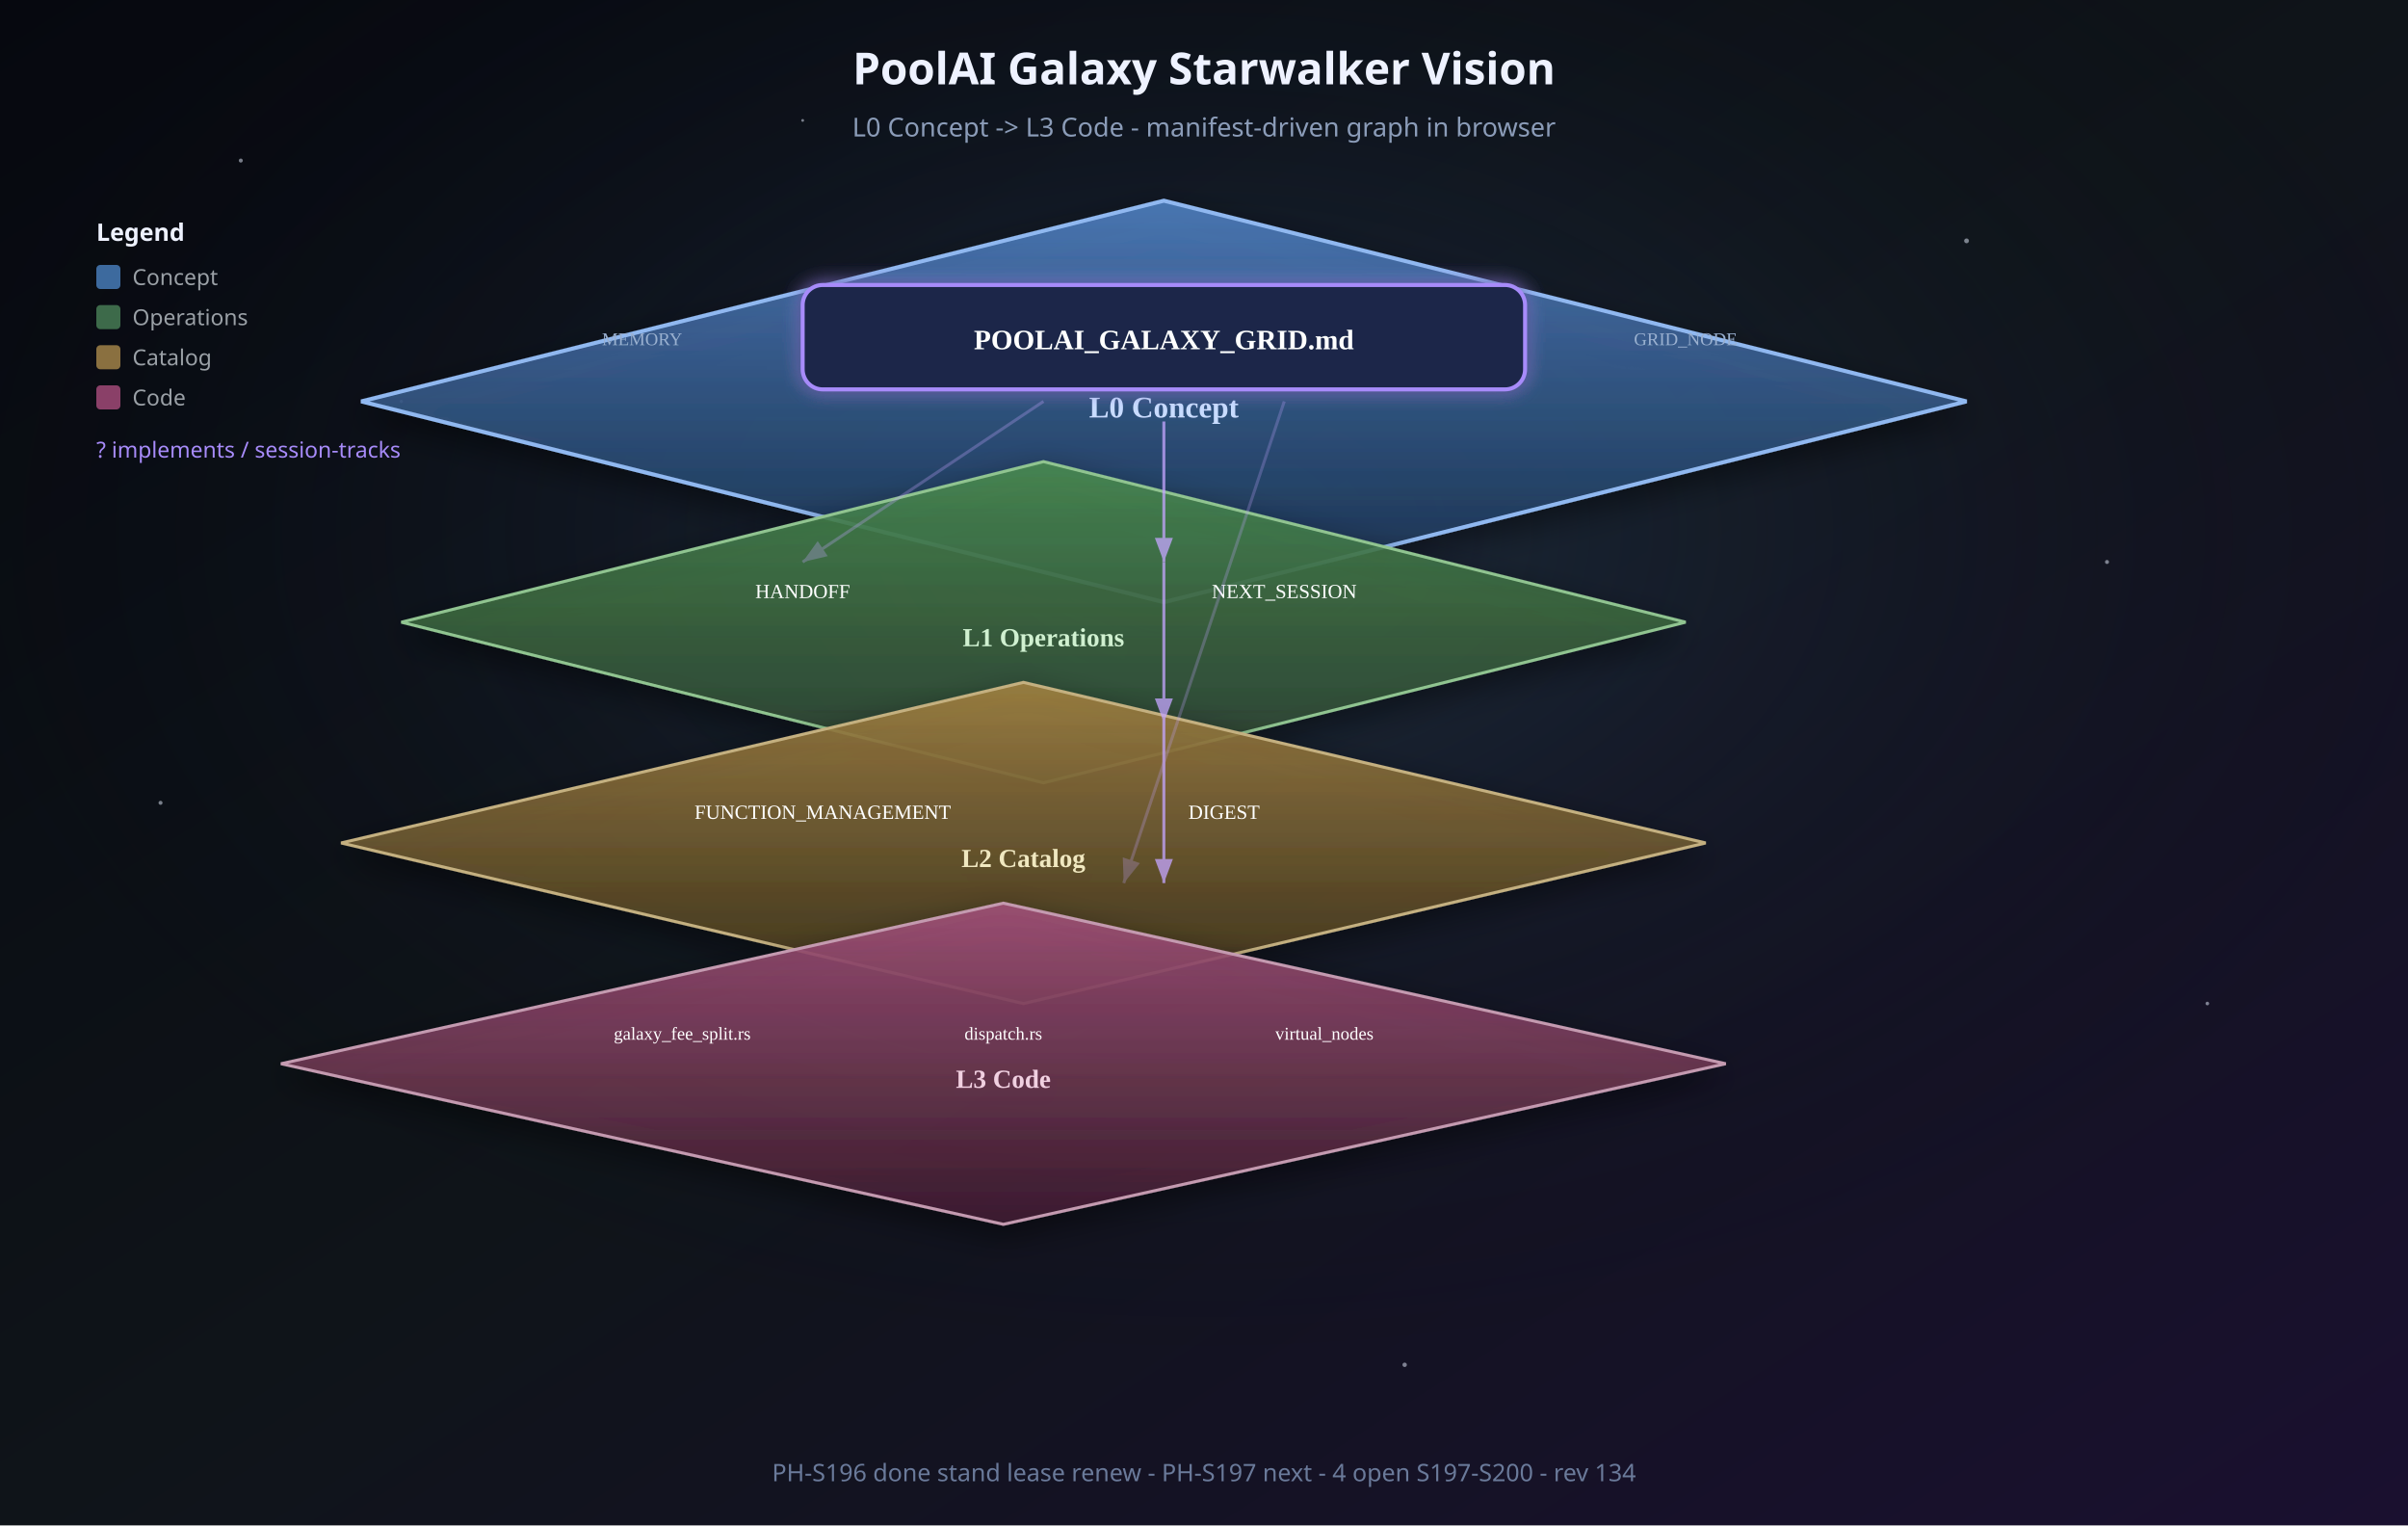
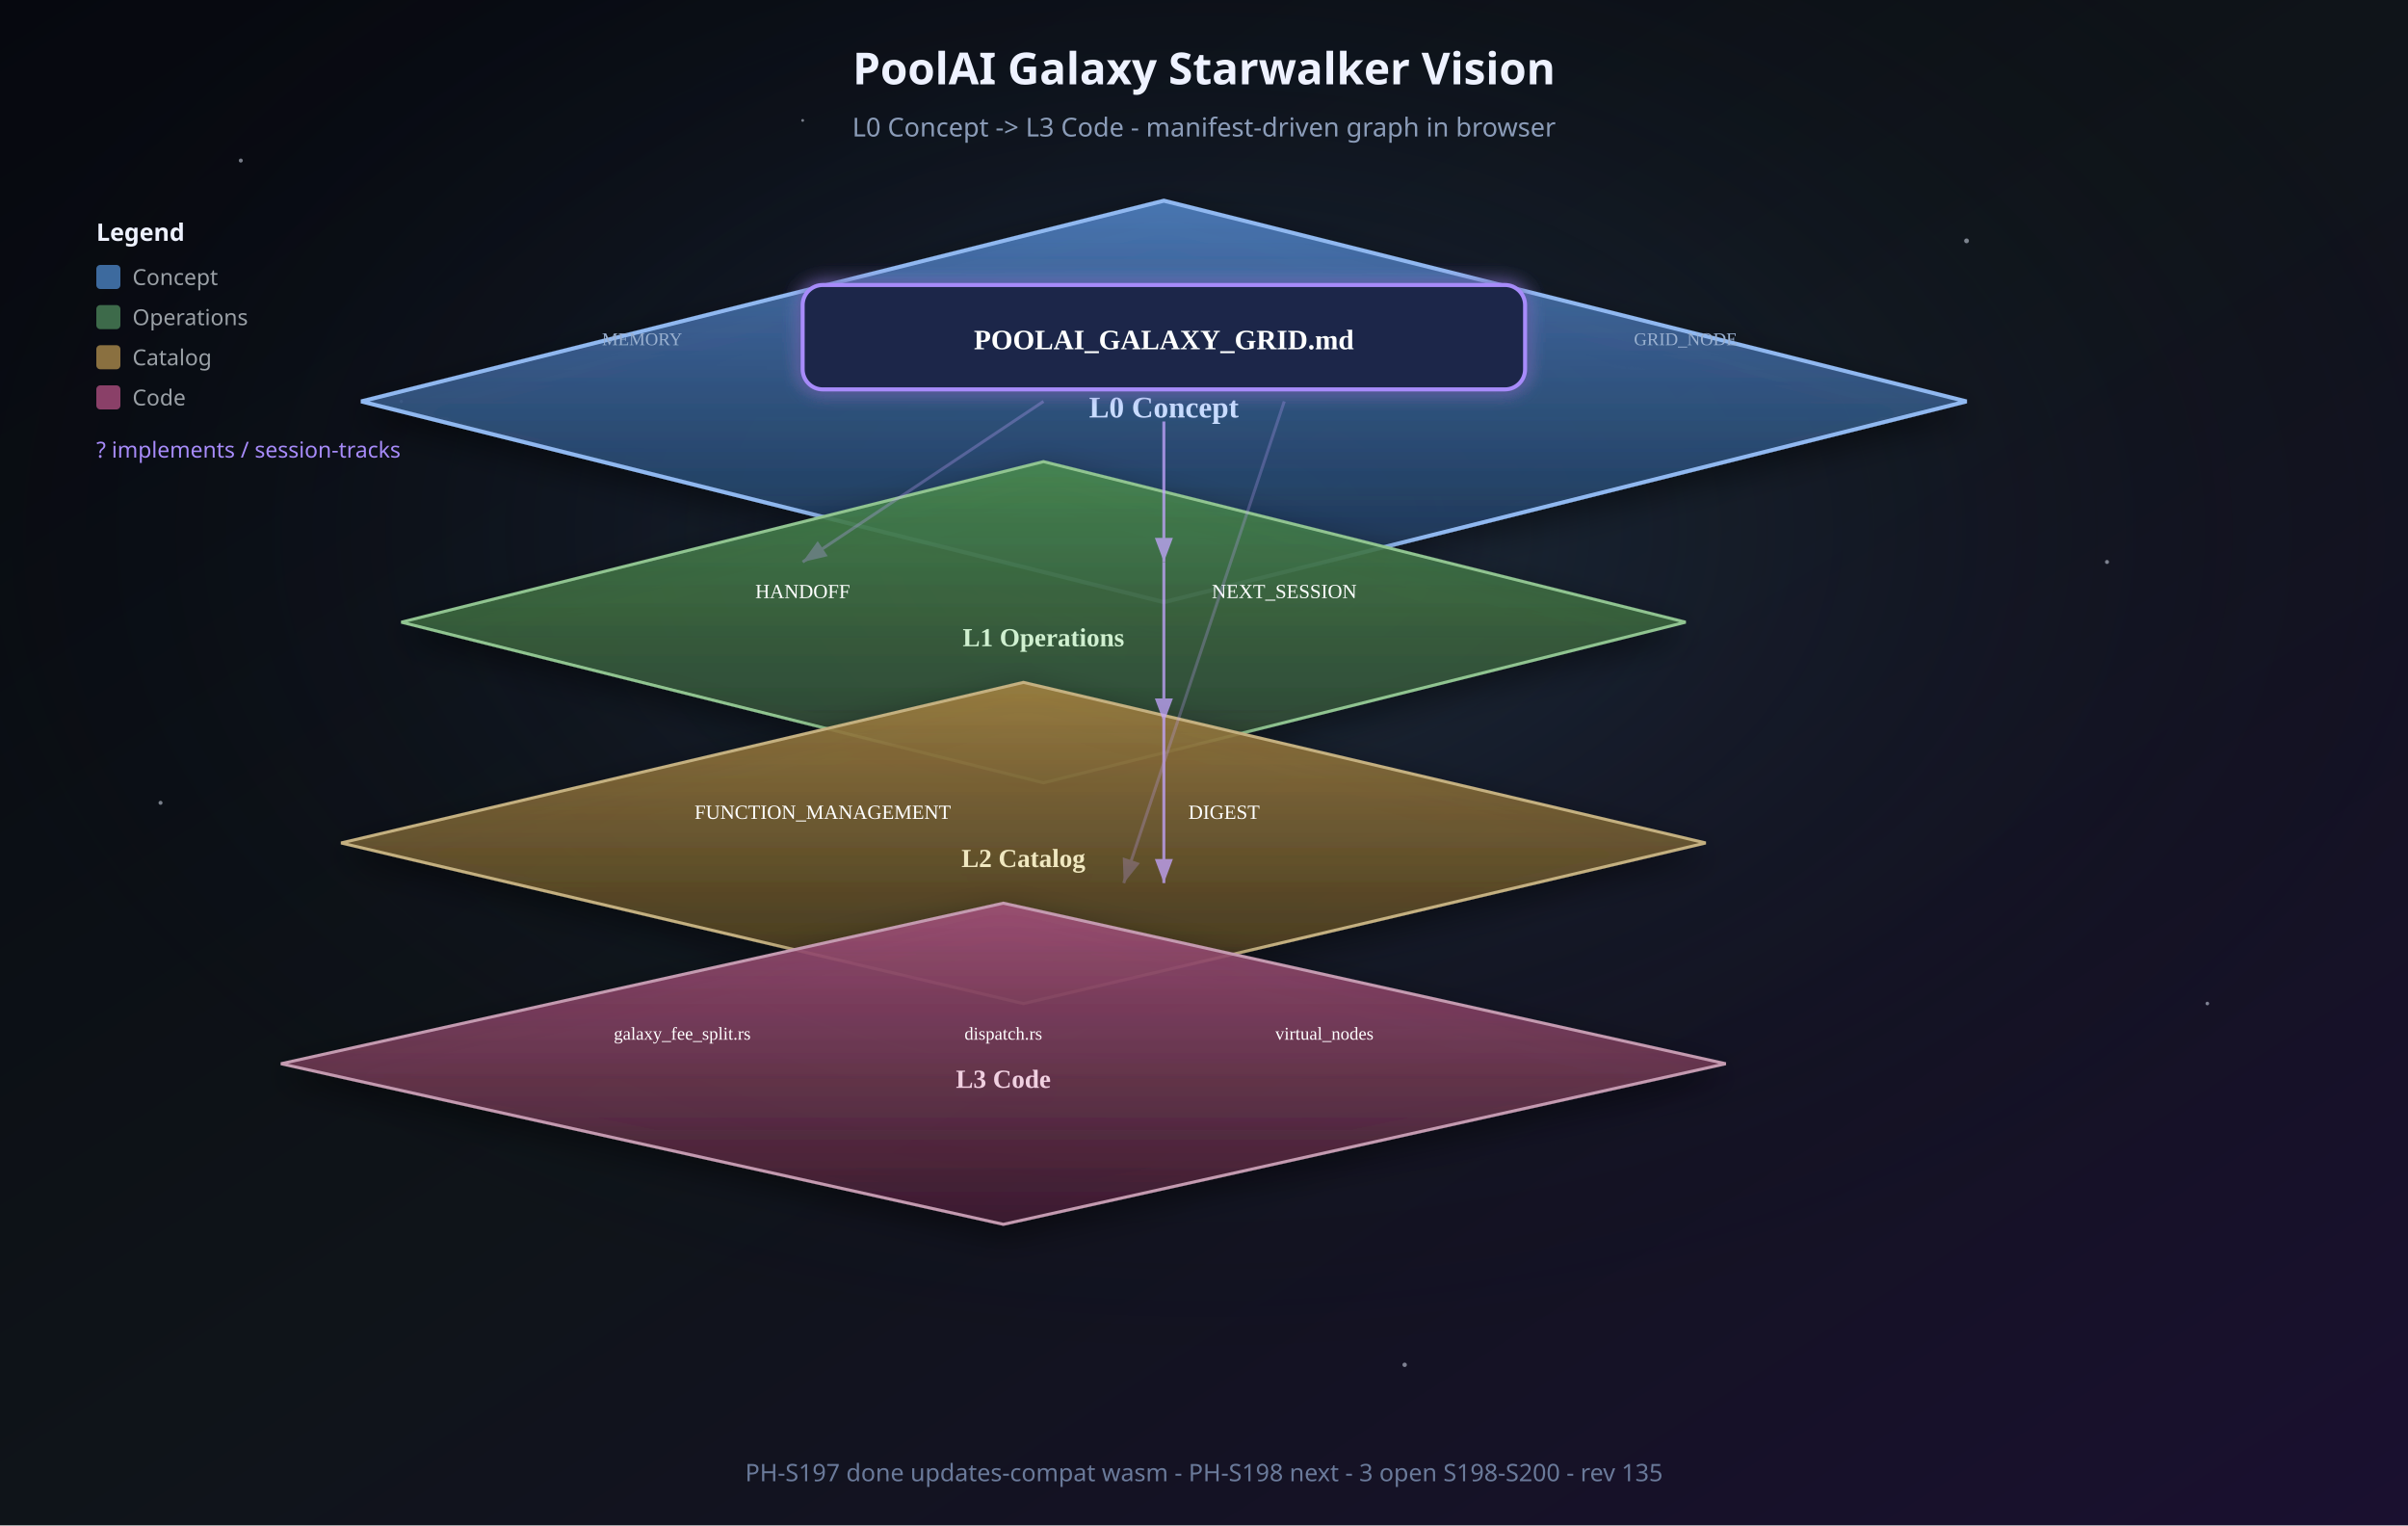
<svg xmlns="http://www.w3.org/2000/svg" viewBox="0 0 1200 760" role="img" aria-labelledby="title desc">
  <defs>
    <linearGradient id="bg" x1="0%" y1="0%" x2="100%" y2="100%">
      <stop offset="0%" stop-color="#06080f" />
      <stop offset="50%" stop-color="#0f1419" />
      <stop offset="100%" stop-color="#1a1030" />
    </linearGradient>
    <radialGradient id="nebula" cx="50%" cy="35%" r="55%">
      <stop offset="0%" stop-color="#3d5a8a" stop-opacity="0.35" />
      <stop offset="100%" stop-color="#06080f" stop-opacity="0" />
    </radialGradient>
    <linearGradient id="planeL0" x1="0%" y1="0%" x2="0%" y2="100%">
      <stop offset="0%" stop-color="#4a7ab8" stop-opacity="0.95" />
      <stop offset="100%" stop-color="#1e3350" stop-opacity="0.85" />
    </linearGradient>
    <linearGradient id="planeL1" x1="0%" y1="0%" x2="0%" y2="100%">
      <stop offset="0%" stop-color="#4a8a50" stop-opacity="0.9" />
      <stop offset="100%" stop-color="#2a4030" stop-opacity="0.85" />
    </linearGradient>
    <linearGradient id="planeL2" x1="0%" y1="0%" x2="0%" y2="100%">
      <stop offset="0%" stop-color="#a08040" stop-opacity="0.9" />
      <stop offset="100%" stop-color="#403520" stop-opacity="0.85" />
    </linearGradient>
    <linearGradient id="planeL3" x1="0%" y1="0%" x2="0%" y2="100%">
      <stop offset="0%" stop-color="#a05078" stop-opacity="0.9" />
      <stop offset="100%" stop-color="#402030" stop-opacity="0.85" />
    </linearGradient>
    <filter id="shadow" x="-30%" y="-30%" width="160%" height="160%">
      <feDropShadow dx="0" dy="6" stdDeviation="8" flood-color="#000" flood-opacity="0.5" />
    </filter>
    <filter id="glow" x="-50%" y="-50%" width="200%" height="200%">
      <feGaussianBlur stdDeviation="4" result="b" />
      <feMerge>
        <feMergeNode in="b" />
        <feMergeNode in="SourceGraphic" />
      </feMerge>
    </filter>
    <marker id="arrow" markerWidth="10" markerHeight="10" refX="8" refY="3" orient="auto">
      <path d="M0,0 L8,3 L0,6 Z" fill="#c4a5ff" />
    </marker>
  </defs>
  <rect width="1200" height="760" fill="url(#bg)" />
  <rect width="1200" height="760" fill="url(#nebula)" />
  <g fill="#e8f0ff" opacity="0.5">
    <circle cx="120" cy="80" r="1" />
    <circle cx="980" cy="120" r="1.2" />
    <circle cx="200" cy="200" r="0.8" />
    <circle cx="1050" cy="280" r="1" />
    <circle cx="80" cy="400" r="1" />
    <circle cx="1100" cy="500" r="0.9" />
    <circle cx="400" cy="60" r="0.7" />
    <circle cx="700" cy="680" r="1.1" />
  </g>
  <text x="600" y="42" text-anchor="middle" fill="#eef2ff" font-family="Segoe UI, system-ui, sans-serif" font-size="22" font-weight="600">PoolAI Galaxy Starwalker Vision</text>
  <text x="600" y="68" text-anchor="middle" fill="#8b9cb8" font-family="Segoe UI, system-ui, sans-serif" font-size="13">L0 Concept -&gt; L3 Code - manifest-driven graph in browser</text>
  <g transform="translate(180, 100)" filter="url(#shadow)">
    <path d="M0 100 L400 0 L800 100 L400 200 Z" fill="url(#planeL0)" stroke="#90b8f0" stroke-width="2" />
    <text x="400" y="108" text-anchor="middle" fill="#c8dcff" font-size="15" font-weight="700">L0 Concept</text>
    <g filter="url(#glow)">
      <rect x="220" y="42" width="360" height="52" rx="10" fill="#1a2848" stroke="#a78bfa" stroke-width="2" />
      <text x="400" y="74" text-anchor="middle" fill="#fff" font-size="14" font-weight="700">POOLAI_GALAXY_GRID.md</text>
    </g>
    <text x="140" y="72" text-anchor="middle" fill="#9ab0d0" font-size="9">MEMORY</text>
    <text x="660" y="72" text-anchor="middle" fill="#9ab0d0" font-size="9">GRID_NODE</text>
  </g>
  <g transform="translate(200, 230)" filter="url(#shadow)">
    <path d="M0 80 L320 0 L640 80 L320 160 Z" fill="url(#planeL1)" stroke="#90c490" stroke-width="1.5" />
    <text x="320" y="92" text-anchor="middle" fill="#d0f0d0" font-size="13" font-weight="600">L1 Operations</text>
    <text x="200" y="68" text-anchor="middle" fill="#fff" font-size="10">HANDOFF</text>
    <text x="440" y="68" text-anchor="middle" fill="#fff" font-size="10">NEXT_SESSION</text>
  </g>
  <g transform="translate(170, 340)" filter="url(#shadow)">
    <path d="M0 80 L340 0 L680 80 L340 160 Z" fill="url(#planeL2)" stroke="#c4b080" stroke-width="1.5" />
    <text x="340" y="92" text-anchor="middle" fill="#f0e8c0" font-size="13" font-weight="600">L2 Catalog</text>
    <text x="240" y="68" text-anchor="middle" fill="#fff" font-size="10">FUNCTION_MANAGEMENT</text>
    <text x="440" y="68" text-anchor="middle" fill="#fff" font-size="10">DIGEST</text>
  </g>
  <g transform="translate(140, 450)" filter="url(#shadow)">
    <path d="M0 80 L360 0 L720 80 L360 160 Z" fill="url(#planeL3)" stroke="#c49ab0" stroke-width="1.5" />
    <text x="360" y="92" text-anchor="middle" fill="#f0d0e0" font-size="13" font-weight="600">L3 Code</text>
    <text x="200" y="68" text-anchor="middle" fill="#fff" font-size="9">galaxy_fee_split.rs</text>
    <text x="360" y="68" text-anchor="middle" fill="#fff" font-size="9">dispatch.rs</text>
    <text x="520" y="68" text-anchor="middle" fill="#fff" font-size="9">virtual_nodes</text>
  </g>
  <g fill="none" stroke="#c4a5ff" stroke-width="1.5" marker-end="url(#arrow)" opacity="0.75">
    <path d="M580 210 L580 280" />
    <path d="M580 280 L580 360" />
    <path d="M580 360 L580 440" />
    <path d="M520 200 L400 280" opacity="0.4" />
    <path d="M640 200 L560 440" opacity="0.35" />
  </g>
  <g transform="translate(48, 120)" font-family="Segoe UI, system-ui, sans-serif" font-size="11">
    <text x="0" y="0" fill="#eef2ff" font-weight="600" font-size="12">Legend</text>
    <rect x="0" y="12" width="12" height="12" rx="2" fill="#3d6a9e" />
    <text x="18" y="22" fill="#9aa0a6">Concept</text>
    <rect x="0" y="32" width="12" height="12" rx="2" fill="#3d6a4a" />
    <text x="18" y="42" fill="#9aa0a6">Operations</text>
    <rect x="0" y="52" width="12" height="12" rx="2" fill="#8a7040" />
    <text x="18" y="62" fill="#9aa0a6">Catalog</text>
    <rect x="0" y="72" width="12" height="12" rx="2" fill="#8a4068" />
    <text x="18" y="82" fill="#9aa0a6">Code</text>
    <text x="0" y="108" fill="#a78bfa">? implements / session-tracks</text>
  </g>
-   <text x="600" y="738" text-anchor="middle" fill="#6a7a9a" font-family="Segoe UI, system-ui, sans-serif" font-size="12">PH-S196 done stand lease renew - PH-S197 next - 4 open S197-S200 - rev 134</text>
+   <text x="600" y="738" text-anchor="middle" fill="#6a7a9a" font-family="Segoe UI, system-ui, sans-serif" font-size="12">PH-S197 done updates-compat wasm - PH-S198 next - 3 open S198-S200 - rev 135</text>
</svg>
